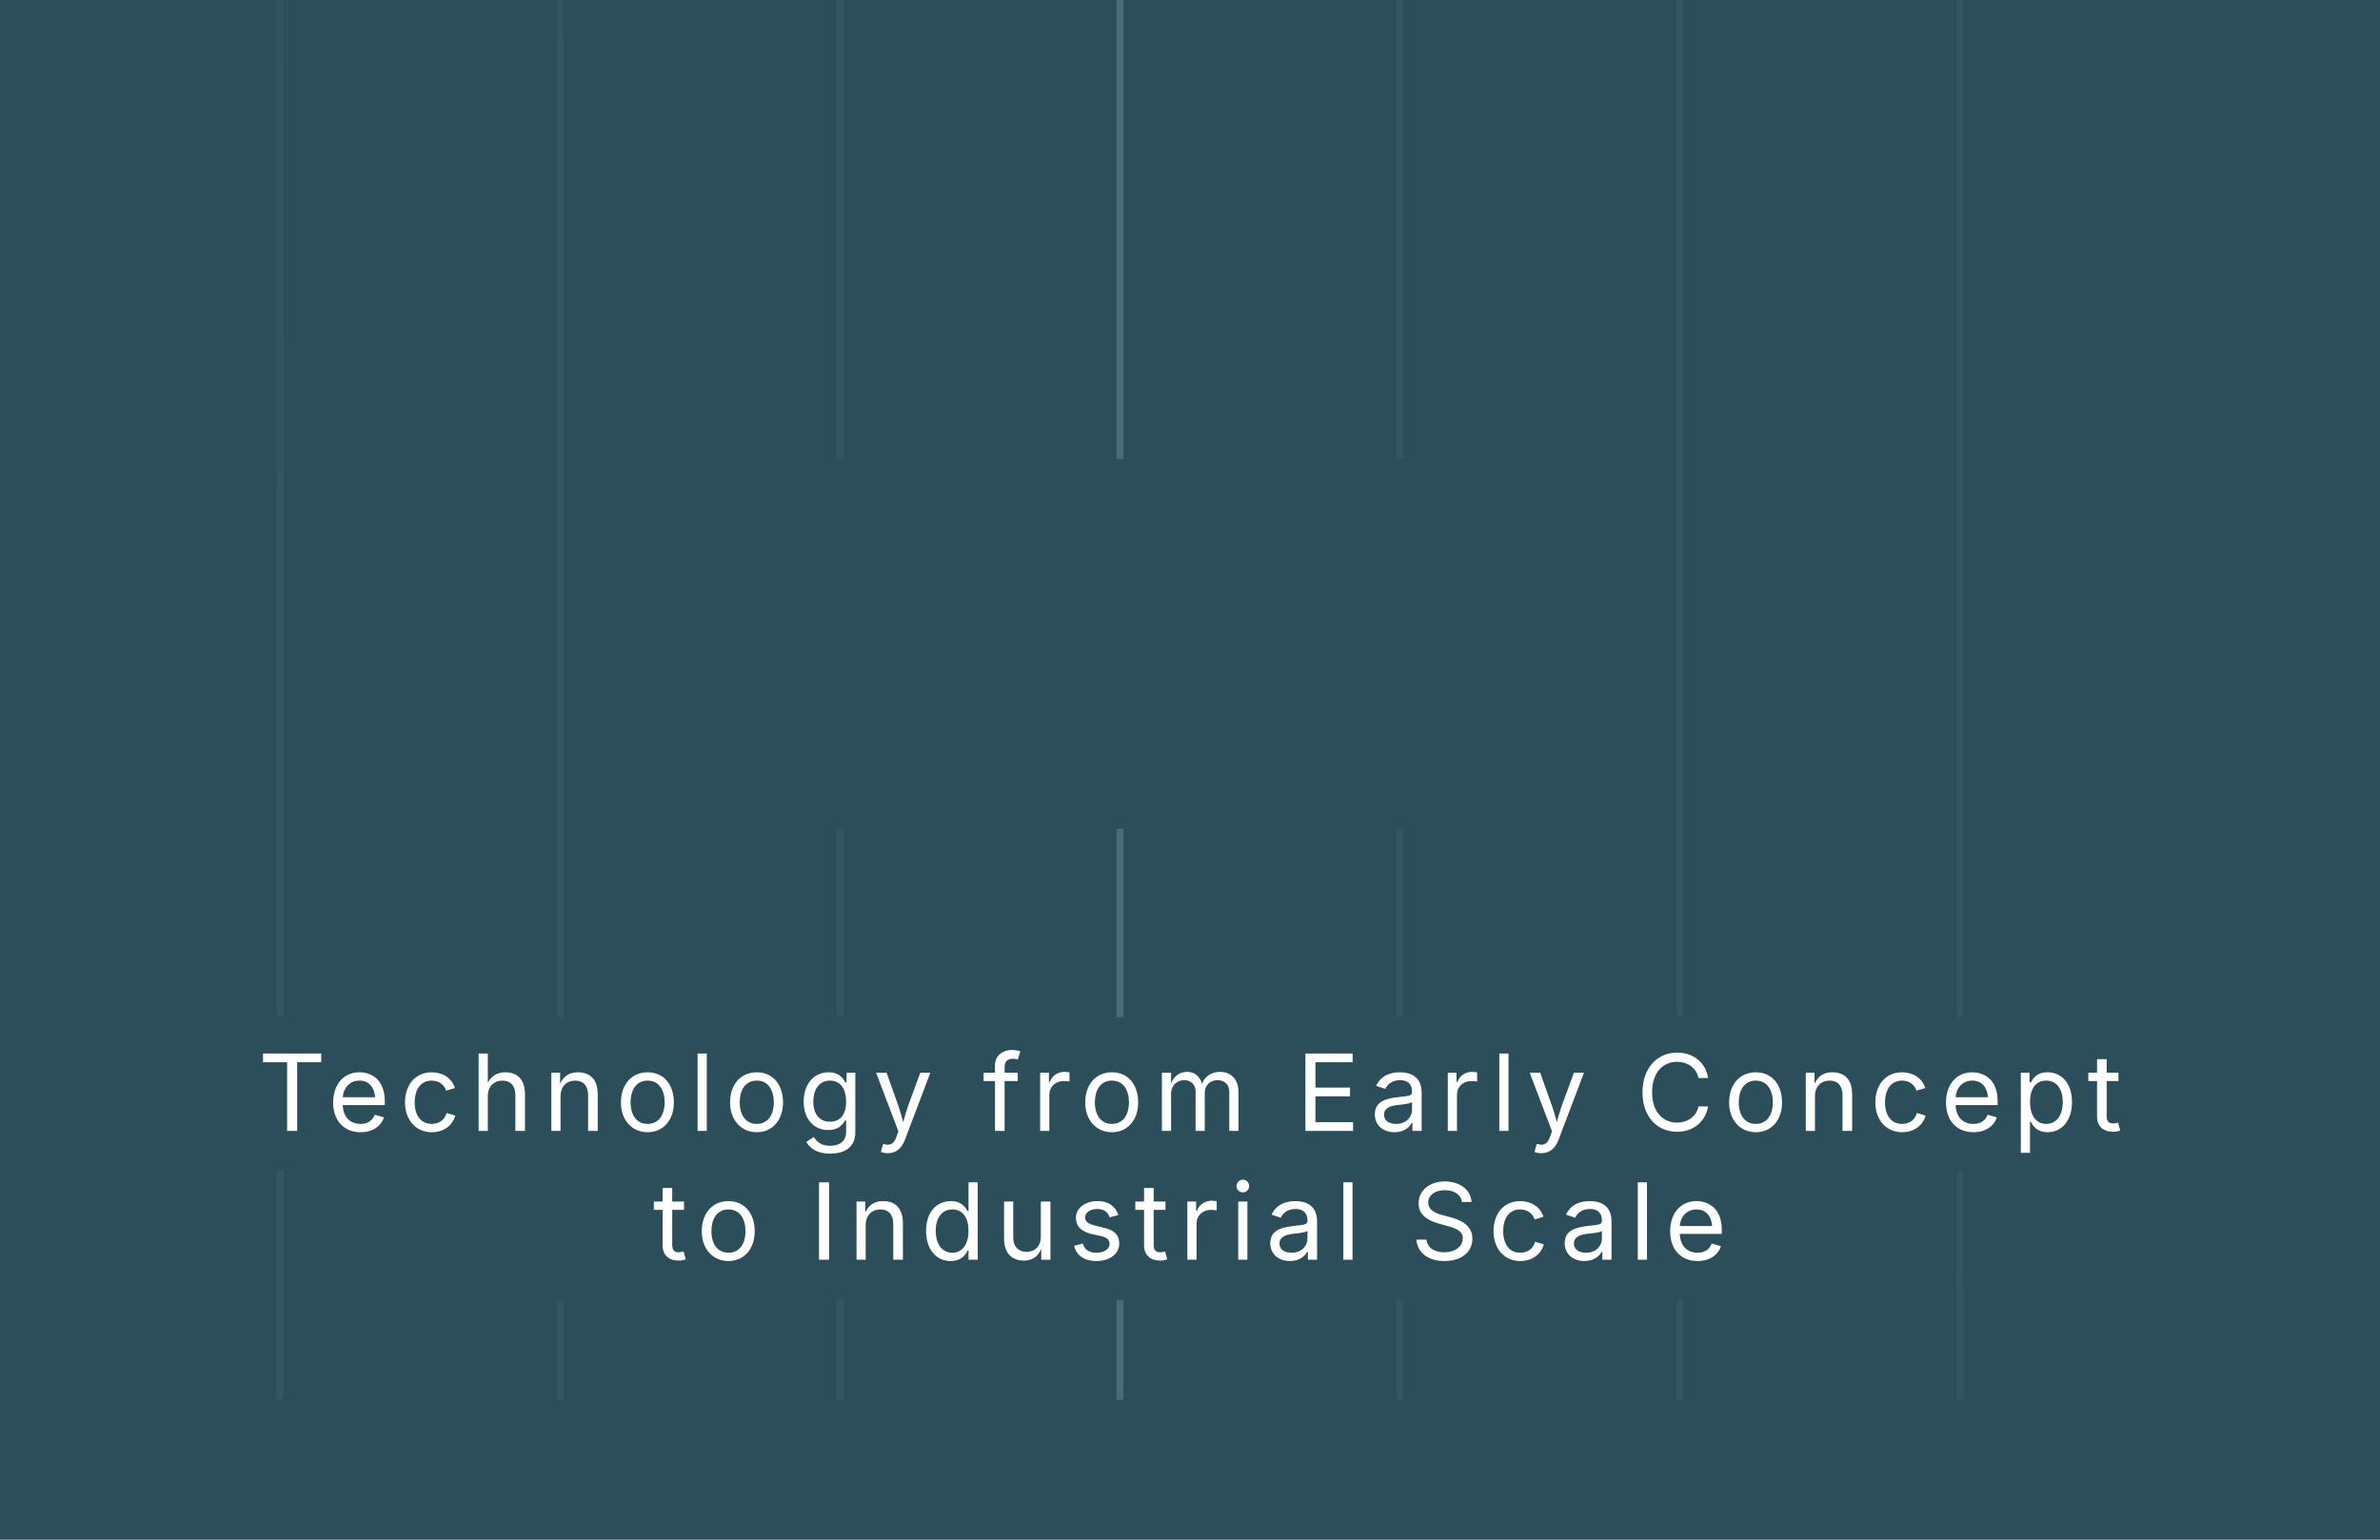
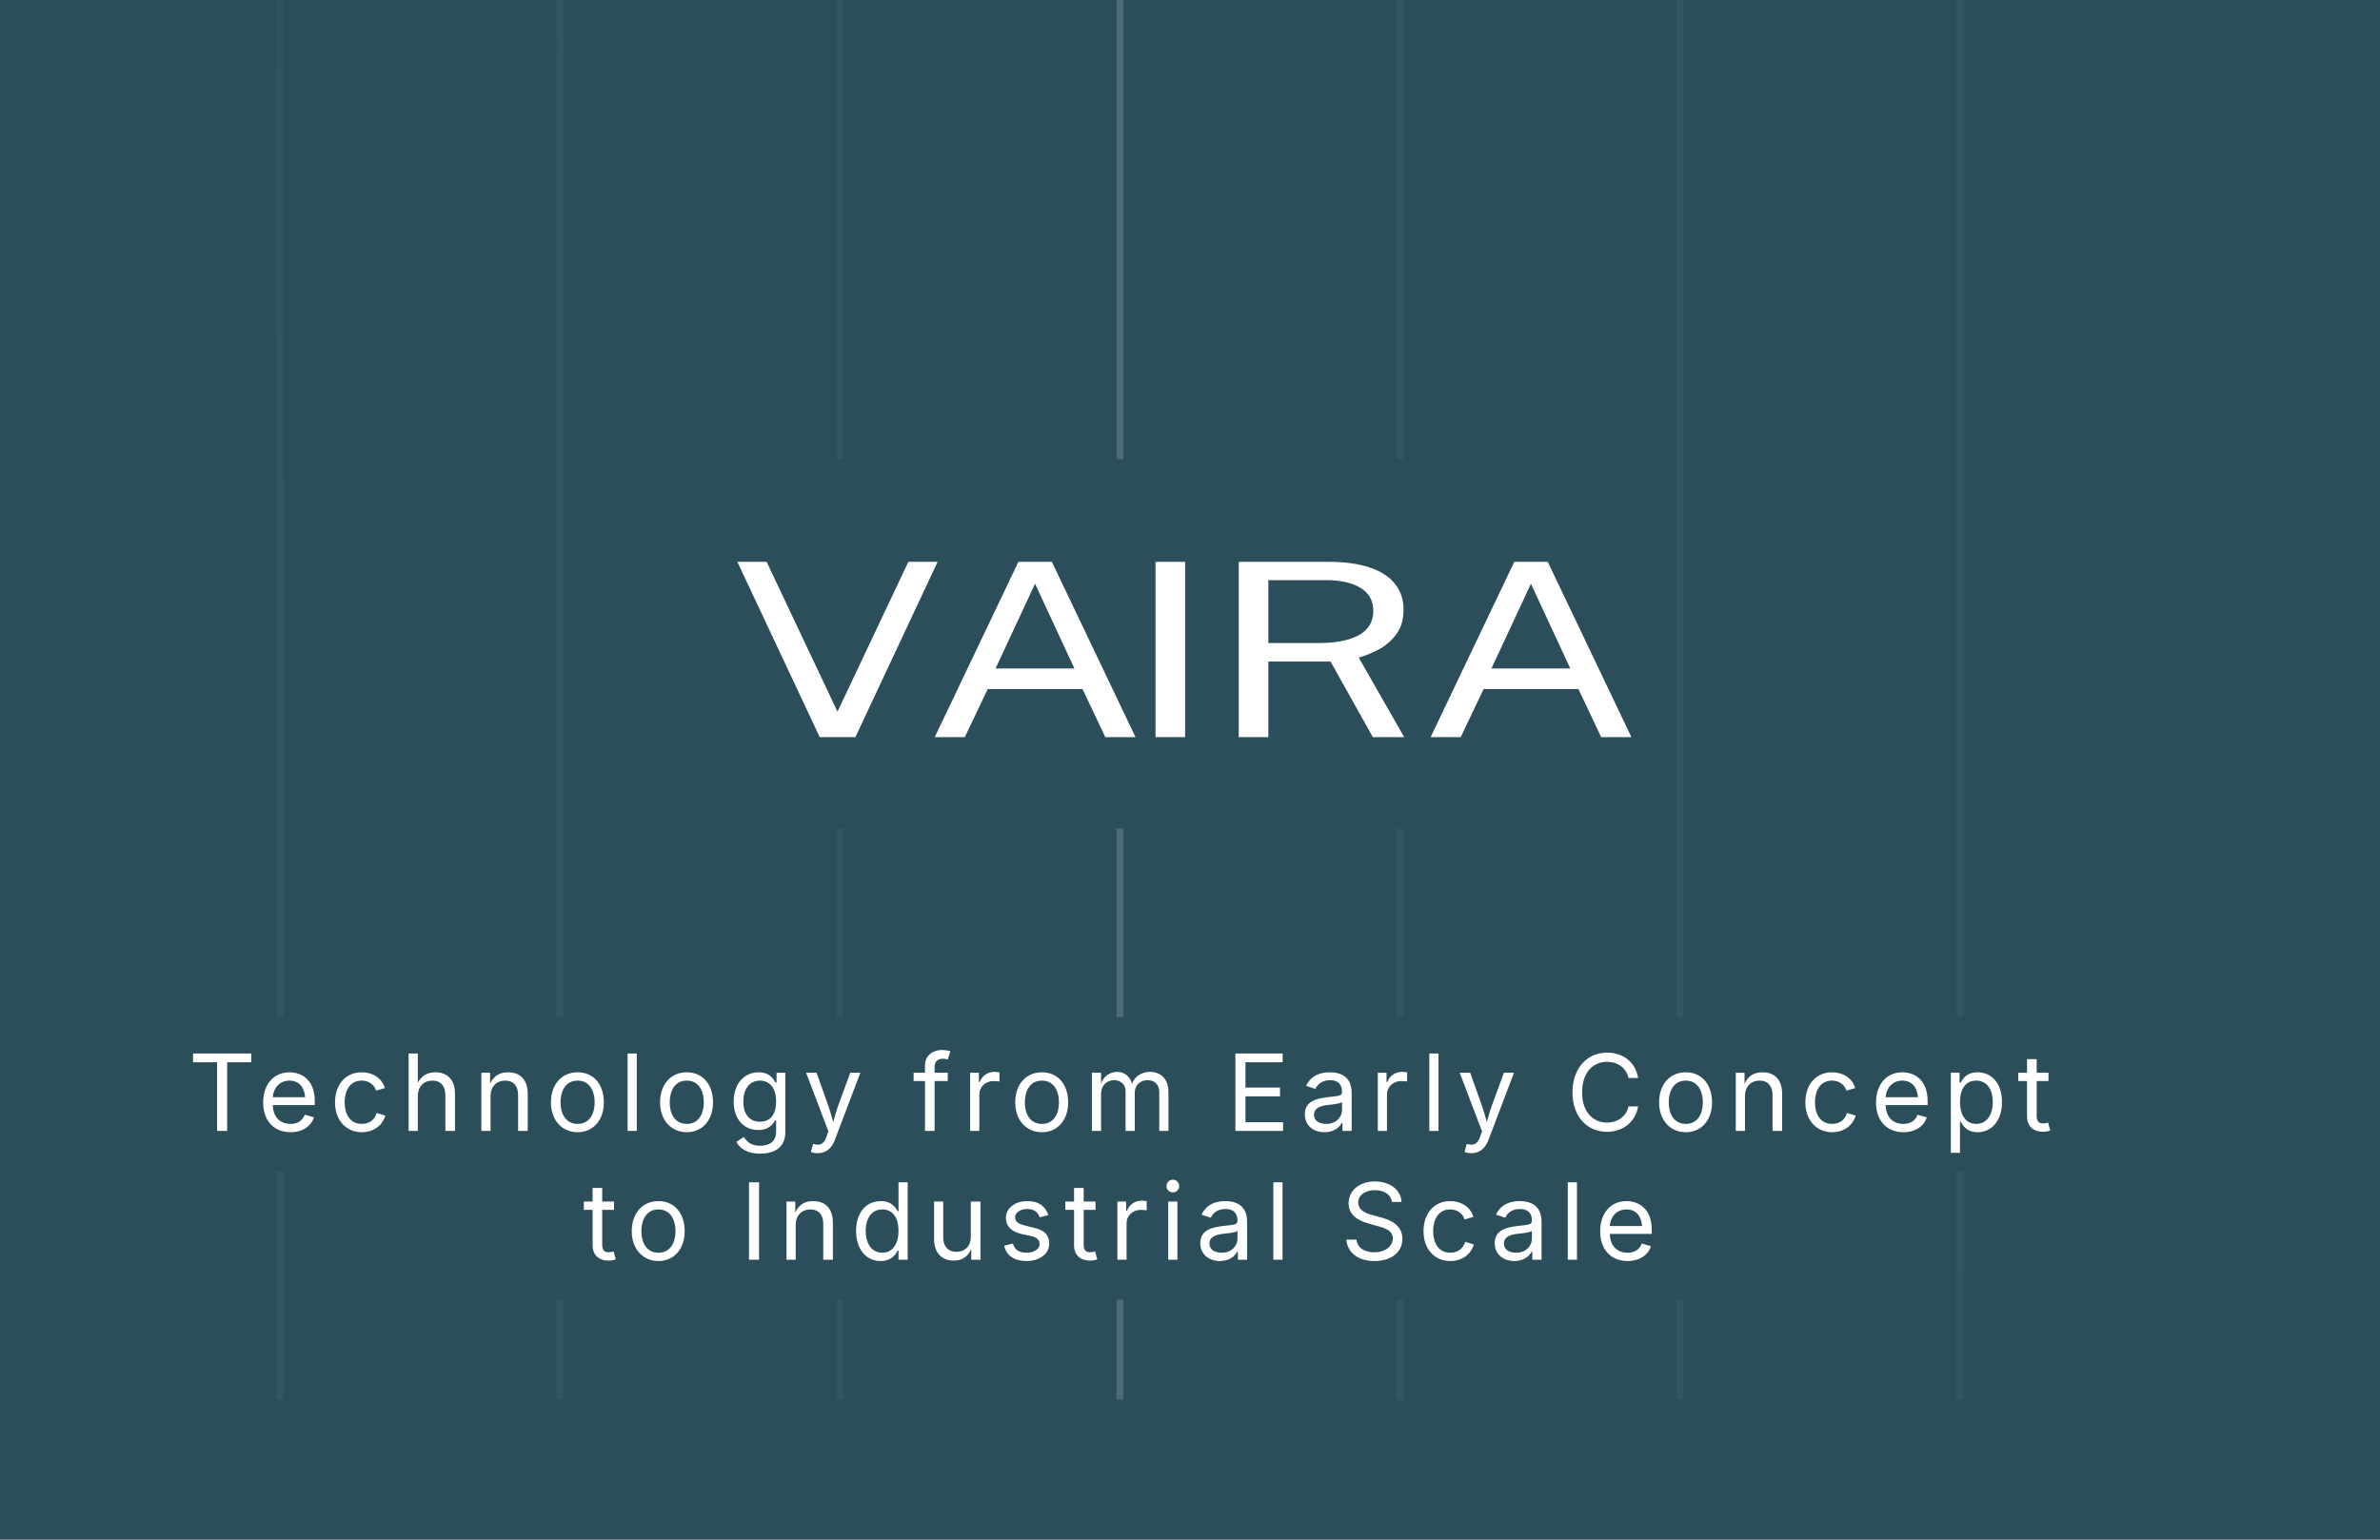
<svg xmlns="http://www.w3.org/2000/svg" width="85mm" height="55mm" viewBox="0 0 85 55">
  <style>
    text {
      font-family: -apple-system, system-ui, "Public Sans", sans-serif;
    }
  </style>
  <rect width="85" height="55" fill="#2B4E5A" />
  <defs>
    <linearGradient id="gridCombinedFade" x1="0" y1="0" x2="85" y2="55" gradientUnits="userSpaceOnUse">
      <stop offset="0%" stop-color="#FFFFFF" stop-opacity="0.015" />
      <stop offset="20%" stop-color="#FFFFFF" stop-opacity="0.045" />
      <stop offset="50%" stop-color="#FFFFFF" stop-opacity="0.045" />
      <stop offset="80%" stop-color="#FFFFFF" stop-opacity="0.045" />
      <stop offset="100%" stop-color="#FFFFFF" stop-opacity="0.015" />
    </linearGradient>
    <linearGradient id="centerCombinedFade" x1="0" y1="0" x2="85" y2="55" gradientUnits="userSpaceOnUse">
      <stop offset="0%" stop-color="#FFFFFF" stop-opacity="0.06" />
      <stop offset="20%" stop-color="#FFFFFF" stop-opacity="0.16" />
      <stop offset="50%" stop-color="#FFFFFF" stop-opacity="0.16" />
      <stop offset="80%" stop-color="#FFFFFF" stop-opacity="0.16" />
      <stop offset="100%" stop-color="#FFFFFF" stop-opacity="0.06" />
    </linearGradient>
  </defs>
  <g stroke-width="0.25">
    <line x1="10" y1="0" x2="10" y2="50" stroke="url(#gridCombinedFade)" />
    <line x1="20" y1="0" x2="20" y2="50" stroke="url(#gridCombinedFade)" />
    <line x1="30" y1="0" x2="30" y2="50" stroke="url(#gridCombinedFade)" />
    <line x1="40" y1="0" x2="40" y2="50" stroke="url(#centerCombinedFade)" />
    <line x1="50" y1="0" x2="50" y2="50" stroke="url(#gridCombinedFade)" />
    <line x1="60" y1="0" x2="60" y2="50" stroke="url(#gridCombinedFade)" />
    <line x1="70" y1="0" x2="70" y2="50" stroke="url(#gridCombinedFade)" />
  </g>
  <rect x="21" y="16.4" width="35" height="13.2" rx="4" ry="4" fill="#2B4E5A" />
  <rect x="0" y="36.33" width="80" height="5.50" fill="#2B4E5A" />
  <rect x="14.77" y="40.93" width="50.47" height="5.50" fill="#2B4E5A" />
-   <path fill="#FFFFFF" transform="translate(42.5,23) scale(0.188) translate(-85,-80)" d="M 26.958,97.72 ... z" />
-   <text x="42.5" y="40.4" font-size="3.8" fill="#FFFFFF" text-anchor="middle" letter-spacing="0.35">
-   Technology from Early Concept
- </text>
-   <text x="42.5" y="45.0" font-size="3.8" fill="#FFFFFF" text-anchor="middle" letter-spacing="0.35">
-   to Industrial Scale
- </text>
+   <path fill="#FFFFFF" transform="translate(40,23) scale(0.188) translate(-84,-80)" d="M 26.958,97.72 11.307,64.411 h 5.561 L 30.331,92.882 43.794,64.411 h 5.561 L 33.735,97.72 Z m 21.85,0 15.894,-33.308 h 6.352 L 86.948,97.72 H 81.205 L 76.889,88.598 h -18.022 l -4.346,9.122 z M 60.357,84.682 H 75.339 L 67.863,68.58 Z M 90.746,97.72 V 64.411 h 5.622 v 33.308 z m 15.815,0 V 64.411 h 17.019 q 4.741,0 7.932,1.106 3.191,1.083 4.771,3.133 1.58,2.027 1.58,4.86 0,2.718 -1.276,4.515 -1.246,1.797 -3.191,2.902 -1.945,1.083 -4.042,1.682 l 8.631,15.111 h -5.957 l -8.023,-14.351 h -11.822 v 14.351 z m 5.622,-17.875 h 9.573 q 4.954,0 7.658,-1.52 2.705,-1.543 2.705,-4.561 0,-2.948 -2.431,-4.4 -2.401,-1.474 -6.595,-1.474 h -10.91 z m 30.828,17.875 15.894,-33.308 h 6.352 l 15.894,33.308 h -5.744 L 171.093,88.598 h -18.022 l -4.346,9.122 z m 11.548,-13.038 h 14.983 l -7.476,-16.101 z" />
+   <text x="40" y="40.4" font-size="3.8" fill="#FFFFFF" text-anchor="middle" letter-spacing="0.35">
+     Technology from Early Concept
+   </text>
+   <text x="40" y="45.0" font-size="3.8" fill="#FFFFFF" text-anchor="middle" letter-spacing="0.35">
+     to Industrial Scale
+   </text>
</svg>
